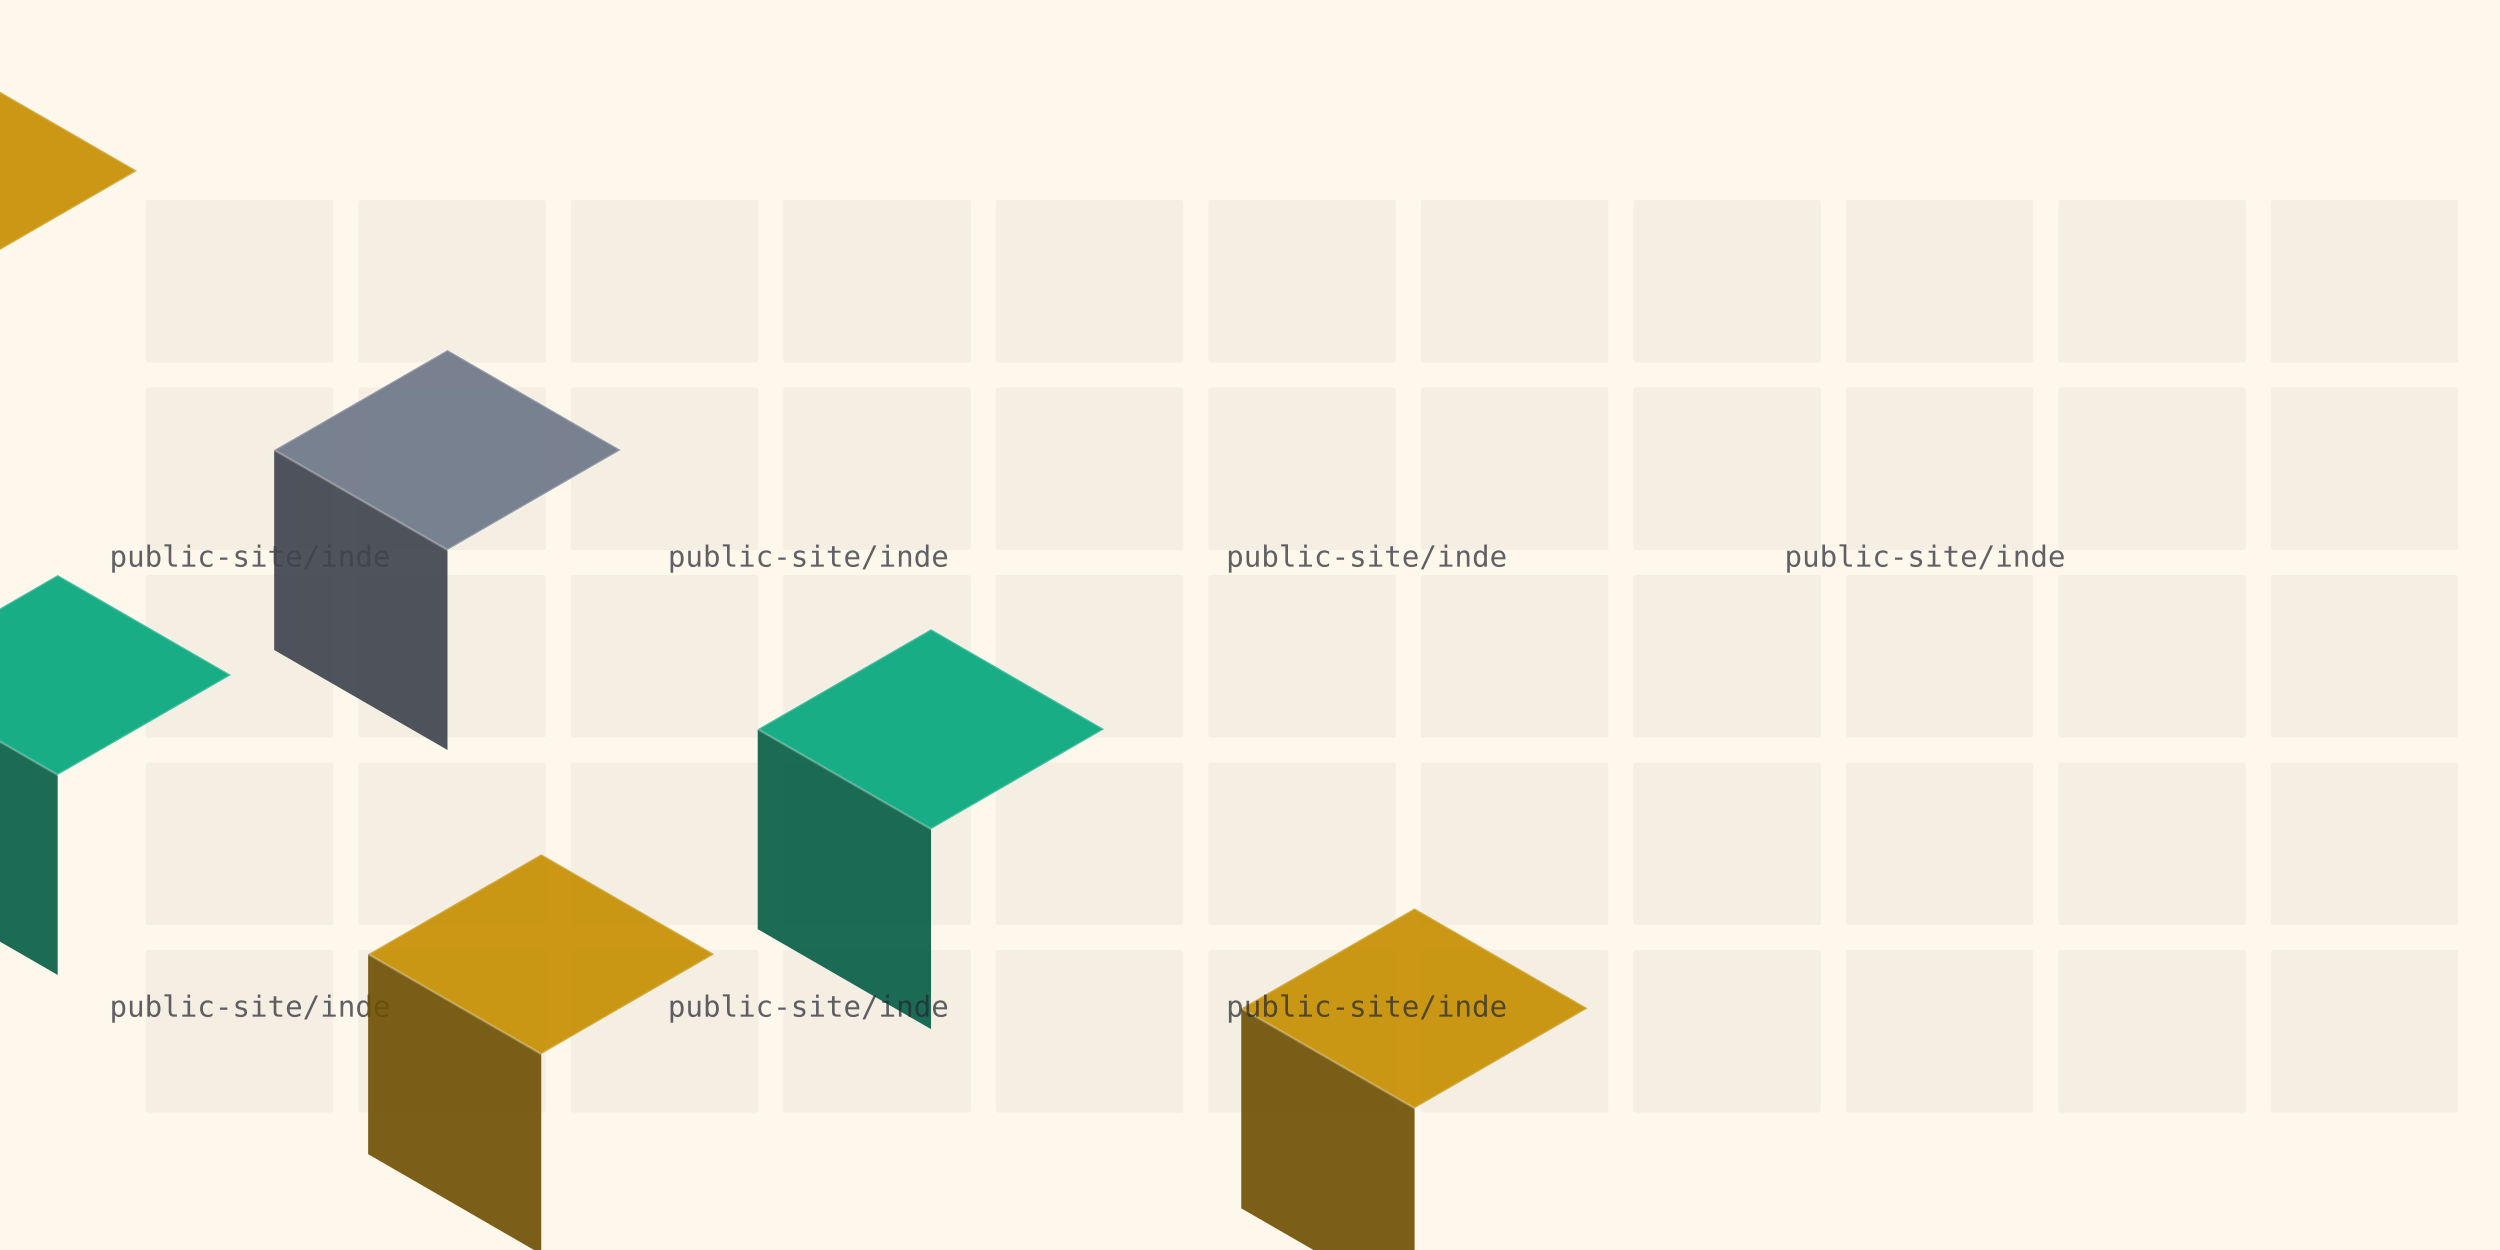
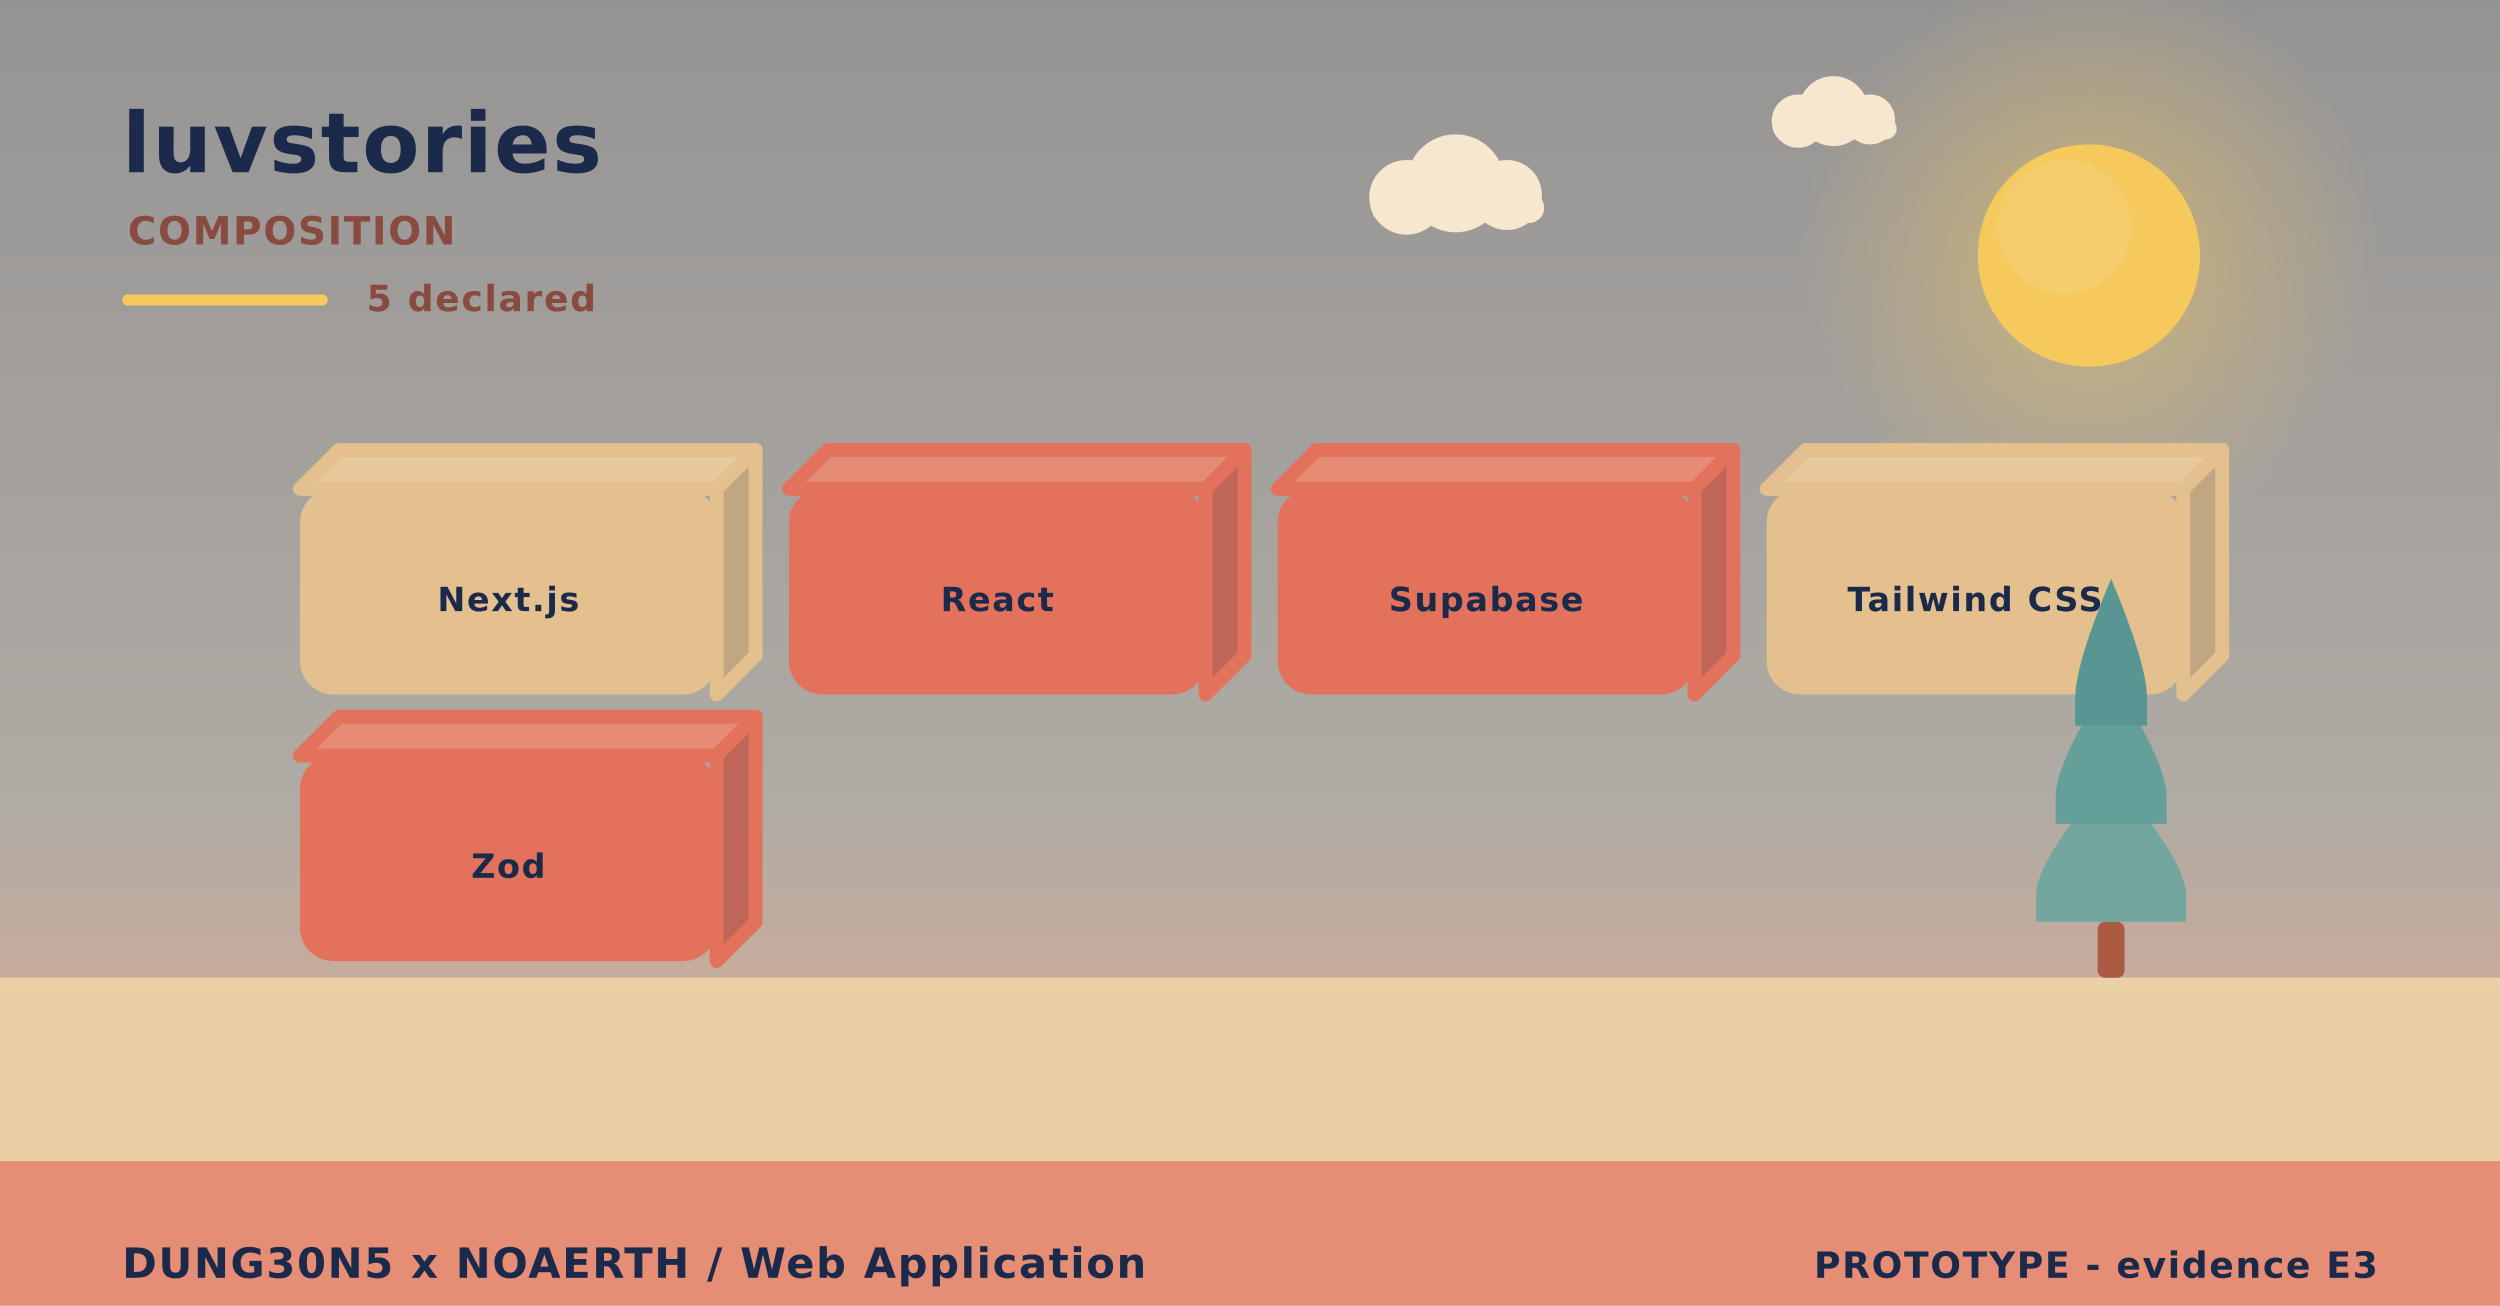
- <svg xmlns="http://www.w3.org/2000/svg" viewBox="0 0 1200 600" width="1200" height="600" role="img" aria-label="luvstories component map">
-   <rect width="1200" height="600" fill="#fef8ec" />
-   <defs>
-     <linearGradient id="gc" x1="0" y1="0" x2="1" y2="1">
-       <stop offset="0%" stop-color="#c78f02" />
-       <stop offset="100%" stop-color="#6e7788" />
-     </linearGradient>
-   </defs>
-   <rect x="70.00" y="96.00" width="90.00" height="78.00" rx="1.20" fill="#252831" opacity="0.05" />
-   <rect x="172.00" y="96.00" width="90.00" height="78.00" rx="1.20" fill="#252831" opacity="0.05" />
-   <rect x="274.00" y="96.00" width="90.00" height="78.00" rx="1.20" fill="#252831" opacity="0.05" />
-   <rect x="376.00" y="96.00" width="90.00" height="78.00" rx="1.20" fill="#252831" opacity="0.05" />
-   <rect x="478.00" y="96.00" width="90.00" height="78.00" rx="1.20" fill="#252831" opacity="0.05" />
-   <rect x="580.00" y="96.00" width="90.00" height="78.00" rx="1.20" fill="#252831" opacity="0.05" />
-   <rect x="682.00" y="96.00" width="90.00" height="78.00" rx="1.20" fill="#252831" opacity="0.05" />
-   <rect x="784.00" y="96.00" width="90.00" height="78.00" rx="1.20" fill="#252831" opacity="0.05" />
-   <rect x="886.00" y="96.00" width="90.00" height="78.00" rx="1.20" fill="#252831" opacity="0.05" />
-   <rect x="988.00" y="96.00" width="90.00" height="78.00" rx="1.20" fill="#252831" opacity="0.05" />
-   <rect x="1090.00" y="96.00" width="90.00" height="78.00" rx="1.20" fill="#252831" opacity="0.05" />
-   <rect x="70.00" y="186.00" width="90.00" height="78.00" rx="1.20" fill="#252831" opacity="0.05" />
-   <rect x="172.00" y="186.00" width="90.00" height="78.00" rx="1.20" fill="#252831" opacity="0.05" />
-   <rect x="274.00" y="186.00" width="90.00" height="78.00" rx="1.20" fill="#252831" opacity="0.05" />
-   <rect x="376.00" y="186.00" width="90.00" height="78.00" rx="1.20" fill="#252831" opacity="0.05" />
-   <rect x="478.00" y="186.00" width="90.00" height="78.00" rx="1.20" fill="#252831" opacity="0.05" />
-   <rect x="580.00" y="186.00" width="90.00" height="78.00" rx="1.20" fill="#252831" opacity="0.05" />
-   <rect x="682.00" y="186.00" width="90.00" height="78.00" rx="1.20" fill="#252831" opacity="0.05" />
-   <rect x="784.00" y="186.00" width="90.00" height="78.00" rx="1.20" fill="#252831" opacity="0.05" />
-   <rect x="886.00" y="186.00" width="90.00" height="78.00" rx="1.20" fill="#252831" opacity="0.05" />
-   <rect x="988.00" y="186.00" width="90.00" height="78.00" rx="1.20" fill="#252831" opacity="0.05" />
-   <rect x="1090.00" y="186.00" width="90.00" height="78.00" rx="1.20" fill="#252831" opacity="0.05" />
-   <rect x="70.00" y="276.00" width="90.00" height="78.00" rx="1.20" fill="#252831" opacity="0.05" />
-   <rect x="172.00" y="276.00" width="90.00" height="78.00" rx="1.20" fill="#252831" opacity="0.05" />
-   <rect x="274.00" y="276.00" width="90.00" height="78.00" rx="1.20" fill="#252831" opacity="0.05" />
-   <rect x="376.00" y="276.00" width="90.00" height="78.00" rx="1.20" fill="#252831" opacity="0.05" />
-   <rect x="478.00" y="276.00" width="90.00" height="78.00" rx="1.20" fill="#252831" opacity="0.05" />
-   <rect x="580.00" y="276.00" width="90.00" height="78.00" rx="1.20" fill="#252831" opacity="0.05" />
-   <rect x="682.00" y="276.00" width="90.00" height="78.00" rx="1.20" fill="#252831" opacity="0.05" />
-   <rect x="784.00" y="276.00" width="90.00" height="78.00" rx="1.20" fill="#252831" opacity="0.05" />
-   <rect x="886.00" y="276.00" width="90.00" height="78.00" rx="1.20" fill="#252831" opacity="0.05" />
-   <rect x="988.00" y="276.00" width="90.00" height="78.00" rx="1.20" fill="#252831" opacity="0.05" />
-   <rect x="1090.00" y="276.00" width="90.00" height="78.00" rx="1.20" fill="#252831" opacity="0.05" />
-   <rect x="70.00" y="366.00" width="90.00" height="78.00" rx="1.20" fill="#252831" opacity="0.05" />
-   <rect x="172.00" y="366.00" width="90.00" height="78.00" rx="1.20" fill="#252831" opacity="0.05" />
-   <rect x="274.00" y="366.00" width="90.00" height="78.00" rx="1.20" fill="#252831" opacity="0.05" />
-   <rect x="376.00" y="366.00" width="90.00" height="78.00" rx="1.20" fill="#252831" opacity="0.05" />
-   <rect x="478.00" y="366.00" width="90.00" height="78.00" rx="1.20" fill="#252831" opacity="0.05" />
-   <rect x="580.00" y="366.00" width="90.00" height="78.00" rx="1.20" fill="#252831" opacity="0.05" />
-   <rect x="682.00" y="366.00" width="90.00" height="78.00" rx="1.20" fill="#252831" opacity="0.05" />
-   <rect x="784.00" y="366.00" width="90.00" height="78.00" rx="1.20" fill="#252831" opacity="0.05" />
-   <rect x="886.00" y="366.00" width="90.00" height="78.00" rx="1.20" fill="#252831" opacity="0.05" />
-   <rect x="988.00" y="366.00" width="90.00" height="78.00" rx="1.20" fill="#252831" opacity="0.05" />
-   <rect x="1090.00" y="366.00" width="90.00" height="78.00" rx="1.20" fill="#252831" opacity="0.05" />
-   <rect x="70.00" y="456.00" width="90.00" height="78.00" rx="1.20" fill="#252831" opacity="0.05" />
-   <rect x="172.00" y="456.00" width="90.00" height="78.00" rx="1.20" fill="#252831" opacity="0.05" />
-   <rect x="274.00" y="456.00" width="90.00" height="78.00" rx="1.20" fill="#252831" opacity="0.05" />
-   <rect x="376.00" y="456.00" width="90.00" height="78.00" rx="1.20" fill="#252831" opacity="0.05" />
-   <rect x="478.00" y="456.00" width="90.00" height="78.00" rx="1.20" fill="#252831" opacity="0.05" />
-   <rect x="580.00" y="456.00" width="90.00" height="78.00" rx="1.20" fill="#252831" opacity="0.05" />
-   <rect x="682.00" y="456.00" width="90.00" height="78.00" rx="1.20" fill="#252831" opacity="0.05" />
-   <rect x="784.00" y="456.00" width="90.00" height="78.00" rx="1.20" fill="#252831" opacity="0.05" />
-   <rect x="886.00" y="456.00" width="90.00" height="78.00" rx="1.20" fill="#252831" opacity="0.05" />
-   <rect x="988.00" y="456.00" width="90.00" height="78.00" rx="1.20" fill="#252831" opacity="0.05" />
-   <rect x="1090.00" y="456.00" width="90.00" height="78.00" rx="1.20" fill="#252831" opacity="0.05" />
-   <g transform="rotate(0 120 140)">
-     <polygon points="-17.3,34.0 65.8,82.0 -17.3,130.0 -100.5,82.0" fill="#c78f02" opacity="0.92" />
-     <polygon points="-100.5,82.0 -17.3,130.0 -17.3,226.0 -100.5,178.0" fill="#6d4f01" opacity="0.9" />
-     <polygon points="-17.3,34.0 65.8,82.0 -17.3,130.0 -100.5,82.0" fill="none" stroke="rgba(255,255,255,0.220)" stroke-width="1.2" />
-     <animateTransform attributeName="transform" type="rotate" values="-32.0 0.00 0.00 0.0 0.00 0.00" dur="7.5s" begin="0.0s" repeatCount="indefinite" />
+ <svg xmlns="http://www.w3.org/2000/svg" width="900" height="470" viewBox="0 0 900 470" role="img" aria-label="luvstories - how it is composed">
+   <linearGradient id="skyc" x1="0" y1="0" x2="0" y2="1">
+     <stop offset="0" stop-color="#959494" />
+     <stop offset="0.62" stop-color="#b0aba4" />
+     <stop offset="1" stop-color="#f3ad8a" />
+   </linearGradient>
+   <rect width="900" height="470" fill="url(#skyc)" />
+   <radialGradient id="sunc">
+     <stop offset="0.35" stop-color="#f5c95c" stop-opacity="0.34" />
+     <stop offset="1" stop-color="#f5c95c" stop-opacity="0" />
+   </radialGradient>
+   <circle cx="752" cy="92" r="104" fill="url(#sunc)" />
+   <circle cx="752" cy="92" r="40" fill="#f5c95c" />
+   <circle cx="743.2" cy="81.6" r="24" fill="#f5d27e" opacity="0.5" />
+   <g>
+     <circle cx="524" cy="66" r="17.64" fill="#f6e7ce" />
+     <circle cx="506.36" cy="71.04" r="13.44" fill="#f6e7ce" />
+     <circle cx="542.48" cy="70.2" r="12.6" fill="#f6e7ce" />
+     <rect x="493.76" y="69.36" width="62.16" height="10.92" rx="5.46" fill="#f6e7ce" />
+     <animateTransform attributeName="transform" type="translate" values="0 0;24 0;0 0" dur="36s" begin="0s" repeatCount="indefinite" />
  </g>
-   <text x="120" y="272" font-family="ui-monospace,Menlo,monospace" font-size="14" fill="rgba(37,40,49,0.720)" text-anchor="middle">public-site/inde</text>
-   <g transform="rotate(0 388 140)">
-     <polygon points="214.8,168.0 297.9,216.0 214.8,264.0 131.6,216.0" fill="#6e7788" opacity="0.92" />
-     <polygon points="131.6,216.0 214.8,264.0 214.8,360.0 131.6,312.0" fill="#3c414b" opacity="0.9" />
-     <polygon points="214.8,168.0 297.9,216.0 214.8,264.0 131.6,216.0" fill="none" stroke="rgba(255,255,255,0.220)" stroke-width="1.2" />
-     <animateTransform attributeName="transform" type="rotate" values="-32.0 0.00 0.00 0.0 0.00 0.00" dur="7.5s" begin="0.4s" repeatCount="indefinite" />
+   <g>
+     <circle cx="660" cy="40" r="12.6" fill="#f6e7ce" />
+     <circle cx="647.4" cy="43.6" r="9.6" fill="#f6e7ce" />
+     <circle cx="673.2" cy="43" r="9" fill="#f6e7ce" />
+     <rect x="638.4" y="42.4" width="44.4" height="7.8" rx="3.9" fill="#f6e7ce" />
+     <animateTransform attributeName="transform" type="translate" values="0 0;-18 0;0 0" dur="46s" begin="3s" repeatCount="indefinite" />
  </g>
-   <text x="388" y="272" font-family="ui-monospace,Menlo,monospace" font-size="14" fill="rgba(37,40,49,0.720)" text-anchor="middle">public-site/inde</text>
-   <g transform="rotate(0 656 140)">
-     <polygon points="446.9,302.0 530.0,350.0 446.9,398.0 363.7,350.0" fill="#05a77d" opacity="0.92" />
-     <polygon points="363.7,350.0 446.9,398.0 446.9,494.0 363.7,446.0" fill="#035c45" opacity="0.9" />
-     <polygon points="446.9,302.0 530.0,350.0 446.9,398.0 363.7,350.0" fill="none" stroke="rgba(255,255,255,0.220)" stroke-width="1.2" />
-     <animateTransform attributeName="transform" type="rotate" values="-32.0 0.00 0.00 0.0 0.00 0.00" dur="7.5s" begin="0.8s" repeatCount="indefinite" />
+   <rect x="0" y="352" width="900" height="118" fill="#e9cda3" />
+   <rect x="0" y="352" width="900" height="3" fill="#ebd1a9" />
+   <text x="44" y="62" font-family="Verdana,DejaVu Sans,sans-serif" font-size="30" font-weight="700" letter-spacing="0.6" fill="#1b2a4a" text-anchor="start">luvstories</text>
+   <text x="46" y="88" font-family="Verdana,DejaVu Sans,sans-serif" font-size="14" font-weight="700" letter-spacing="0.6" fill="#894b3f" text-anchor="start">COMPOSITION</text>
+   <rect x="44" y="106" width="74" height="4" rx="2" fill="#f5c95c" />
+   <text x="132" y="112" font-family="Verdana,DejaVu Sans,sans-serif" font-size="13" font-weight="700" letter-spacing="0.6" fill="#894b3f" text-anchor="start">5 declared</text>
+   <g>
+     <path d="M108,176 L258,176 L272,162 L122,162 Z" fill="#e7c99b" stroke="#e3c08d" stroke-width="5" stroke-linejoin="round" />
+     <path d="M258,176 L272,162 L272,236 L258,250 Z" fill="#c1a682" stroke="#e3c08d" stroke-width="5" stroke-linejoin="round" />
+     <rect x="108" y="176" width="150" height="74" rx="12" fill="#e3c08d" />
+     <animateTransform attributeName="transform" type="translate" values="0 10;0 0" dur="0.75s" begin="0s" fill="freeze" />
  </g>
-   <text x="656" y="272" font-family="ui-monospace,Menlo,monospace" font-size="14" fill="rgba(37,40,49,0.720)" text-anchor="middle">public-site/inde</text>
-   <g transform="rotate(0 924 140)">
-     <polygon points="679.0,436.0 762.1,484.0 679.0,532.0 595.8,484.0" fill="#c78f02" opacity="0.92" />
-     <polygon points="595.8,484.0 679.0,532.0 679.0,628.0 595.8,580.0" fill="#6d4f01" opacity="0.9" />
-     <polygon points="679.0,436.0 762.1,484.0 679.0,532.0 595.8,484.0" fill="none" stroke="rgba(255,255,255,0.220)" stroke-width="1.2" />
-     <animateTransform attributeName="transform" type="rotate" values="-32.0 0.00 0.00 0.0 0.00 0.00" dur="7.5s" begin="1.2s" repeatCount="indefinite" />
+   <text x="183" y="220" font-family="Verdana,DejaVu Sans,sans-serif" font-size="12" font-weight="700" letter-spacing="0.6" fill="#1b2a4a" text-anchor="middle">Next.js</text>
+   <g>
+     <path d="M284,176 L434,176 L448,162 L298,162 Z" fill="#e68c74" stroke="#e2725b" stroke-width="5" stroke-linejoin="round" />
+     <path d="M434,176 L448,162 L448,236 L434,250 Z" fill="#c06658" stroke="#e2725b" stroke-width="5" stroke-linejoin="round" />
+     <rect x="284" y="176" width="150" height="74" rx="12" fill="#e2725b" />
+     <animateTransform attributeName="transform" type="translate" values="0 10;0 0" dur="0.75s" begin="0.16s" fill="freeze" />
  </g>
-   <text x="924" y="272" font-family="ui-monospace,Menlo,monospace" font-size="14" fill="rgba(37,40,49,0.720)" text-anchor="middle">public-site/inde</text>
-   <g transform="rotate(0 120 356)">
-     <polygon points="-204.4,142.0 -121.2,190.0 -204.4,238.0 -287.5,190.0" fill="#6e7788" opacity="0.92" />
-     <polygon points="-287.5,190.0 -204.4,238.0 -204.4,334.0 -287.5,286.0" fill="#3c414b" opacity="0.9" />
-     <polygon points="-204.4,142.0 -121.2,190.0 -204.4,238.0 -287.5,190.0" fill="none" stroke="rgba(255,255,255,0.220)" stroke-width="1.2" />
-     <animateTransform attributeName="transform" type="rotate" values="-32.0 0.00 0.00 0.0 0.00 0.00" dur="7.5s" begin="1.6s" repeatCount="indefinite" />
+   <text x="359" y="220" font-family="Verdana,DejaVu Sans,sans-serif" font-size="12" font-weight="700" letter-spacing="0.6" fill="#1b2a4a" text-anchor="middle">React</text>
+   <g>
+     <path d="M460,176 L610,176 L624,162 L474,162 Z" fill="#e68c74" stroke="#e2725b" stroke-width="5" stroke-linejoin="round" />
+     <path d="M610,176 L624,162 L624,236 L610,250 Z" fill="#c06658" stroke="#e2725b" stroke-width="5" stroke-linejoin="round" />
+     <rect x="460" y="176" width="150" height="74" rx="12" fill="#e2725b" />
+     <animateTransform attributeName="transform" type="translate" values="0 10;0 0" dur="0.75s" begin="0.32s" fill="freeze" />
  </g>
-   <text x="120" y="488" font-family="ui-monospace,Menlo,monospace" font-size="14" fill="rgba(37,40,49,0.720)" text-anchor="middle">public-site/inde</text>
-   <g transform="rotate(0 388 356)">
-     <polygon points="27.7,276.0 110.9,324.0 27.7,372.0 -55.4,324.0" fill="#05a77d" opacity="0.92" />
-     <polygon points="-55.4,324.0 27.7,372.0 27.7,468.0 -55.4,420.0" fill="#035c45" opacity="0.9" />
-     <polygon points="27.7,276.0 110.9,324.0 27.7,372.0 -55.4,324.0" fill="none" stroke="rgba(255,255,255,0.220)" stroke-width="1.2" />
-     <animateTransform attributeName="transform" type="rotate" values="-32.0 0.00 0.00 0.0 0.00 0.00" dur="7.5s" begin="2.0s" repeatCount="indefinite" />
+   <text x="535" y="220" font-family="Verdana,DejaVu Sans,sans-serif" font-size="12" font-weight="700" letter-spacing="0.6" fill="#1b2a4a" text-anchor="middle">Supabase</text>
+   <g>
+     <path d="M636,176 L786,176 L800,162 L650,162 Z" fill="#e7c99b" stroke="#e3c08d" stroke-width="5" stroke-linejoin="round" />
+     <path d="M786,176 L800,162 L800,236 L786,250 Z" fill="#c1a682" stroke="#e3c08d" stroke-width="5" stroke-linejoin="round" />
+     <rect x="636" y="176" width="150" height="74" rx="12" fill="#e3c08d" />
+     <animateTransform attributeName="transform" type="translate" values="0 10;0 0" dur="0.75s" begin="0.48s" fill="freeze" />
  </g>
-   <text x="388" y="488" font-family="ui-monospace,Menlo,monospace" font-size="14" fill="rgba(37,40,49,0.720)" text-anchor="middle">public-site/inde</text>
-   <g transform="rotate(0 656 356)">
-     <polygon points="259.8,410.0 342.9,458.0 259.8,506.0 176.7,458.0" fill="#c78f02" opacity="0.92" />
-     <polygon points="176.7,458.0 259.8,506.0 259.8,602.0 176.7,554.0" fill="#6d4f01" opacity="0.9" />
-     <polygon points="259.8,410.0 342.9,458.0 259.8,506.0 176.7,458.0" fill="none" stroke="rgba(255,255,255,0.220)" stroke-width="1.2" />
-     <animateTransform attributeName="transform" type="rotate" values="-32.0 0.00 0.00 0.0 0.00 0.00" dur="7.5s" begin="2.4s" repeatCount="indefinite" />
+   <text x="711" y="220" font-family="Verdana,DejaVu Sans,sans-serif" font-size="12" font-weight="700" letter-spacing="0.6" fill="#1b2a4a" text-anchor="middle">Tailwind CSS</text>
+   <g>
+     <path d="M108,272 L258,272 L272,258 L122,258 Z" fill="#e68c74" stroke="#e2725b" stroke-width="5" stroke-linejoin="round" />
+     <path d="M258,272 L272,258 L272,332 L258,346 Z" fill="#c06658" stroke="#e2725b" stroke-width="5" stroke-linejoin="round" />
+     <rect x="108" y="272" width="150" height="74" rx="12" fill="#e2725b" />
+     <animateTransform attributeName="transform" type="translate" values="0 10;0 0" dur="0.75s" begin="0.64s" fill="freeze" />
  </g>
-   <text x="656" y="488" font-family="ui-monospace,Menlo,monospace" font-size="14" fill="rgba(37,40,49,0.720)" text-anchor="middle">public-site/inde</text>
+   <text x="183" y="316" font-family="Verdana,DejaVu Sans,sans-serif" font-size="12" font-weight="700" letter-spacing="0.6" fill="#1b2a4a" text-anchor="middle">Zod</text>
+   <rect x="755.14" y="331.84" width="9.72" height="20.16" rx="2.7" fill="#ac5b43" />
+   <path d="M760,278.92 Q733,309.61 733,322.31 Q733,331.84 733,331.84 L787,331.84 Q787,331.84 787,322.31 Q787,309.61 760,278.92 Z" fill="#74a6a0" />
+   <path d="M760,243.64 Q740.02,274.33 740.02,287.03 Q740.02,296.56 740.02,296.56 L779.98,296.56 Q779.98,296.56 779.98,287.03 Q779.98,274.33 760,243.64 Z" fill="#649f9a" />
+   <path d="M760,208.36 Q747.04,239.05 747.04,251.75 Q747.04,261.28 747.04,261.28 L772.96,261.28 Q772.96,261.28 772.96,251.75 Q772.96,239.05 760,208.36 Z" fill="#589694" />
+   <rect x="0" y="418" width="900" height="52" rx="0" fill="#e68972" opacity="0.94" />
+   <text x="44" y="460" font-family="Verdana,DejaVu Sans,sans-serif" font-size="15" font-weight="700" letter-spacing="0.6" fill="#1b2a4a" text-anchor="start">DUNG30N5 x NOAERTH  /  Web Application</text>
+   <text x="856" y="460" font-family="Verdana,DejaVu Sans,sans-serif" font-size="13" font-weight="700" letter-spacing="0.6" fill="#1b2a4a" text-anchor="end">PROTOTYPE  -  evidence E3</text>
</svg>
